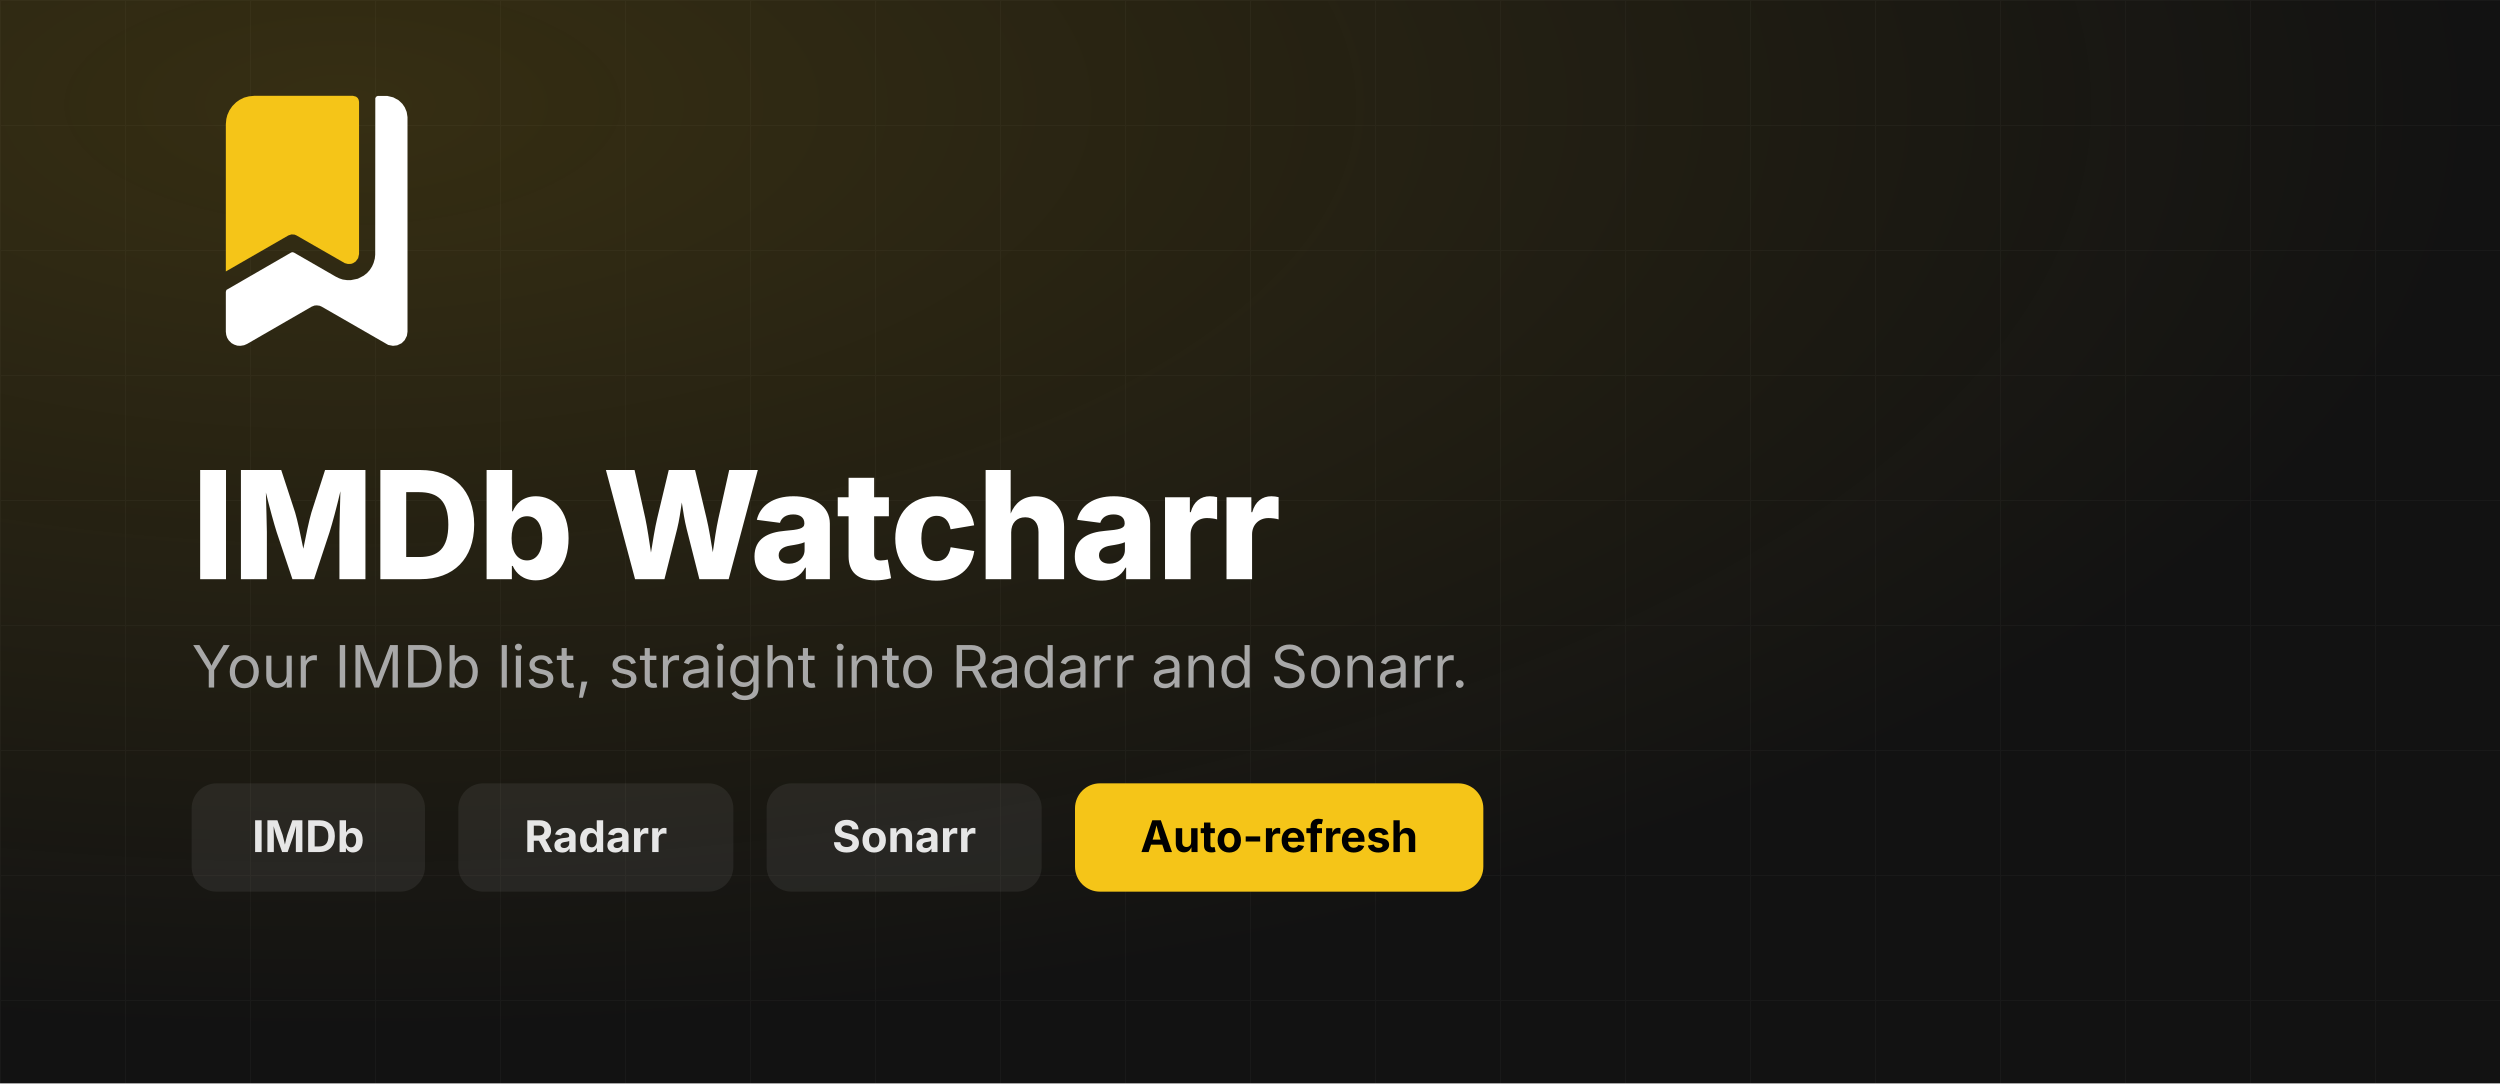
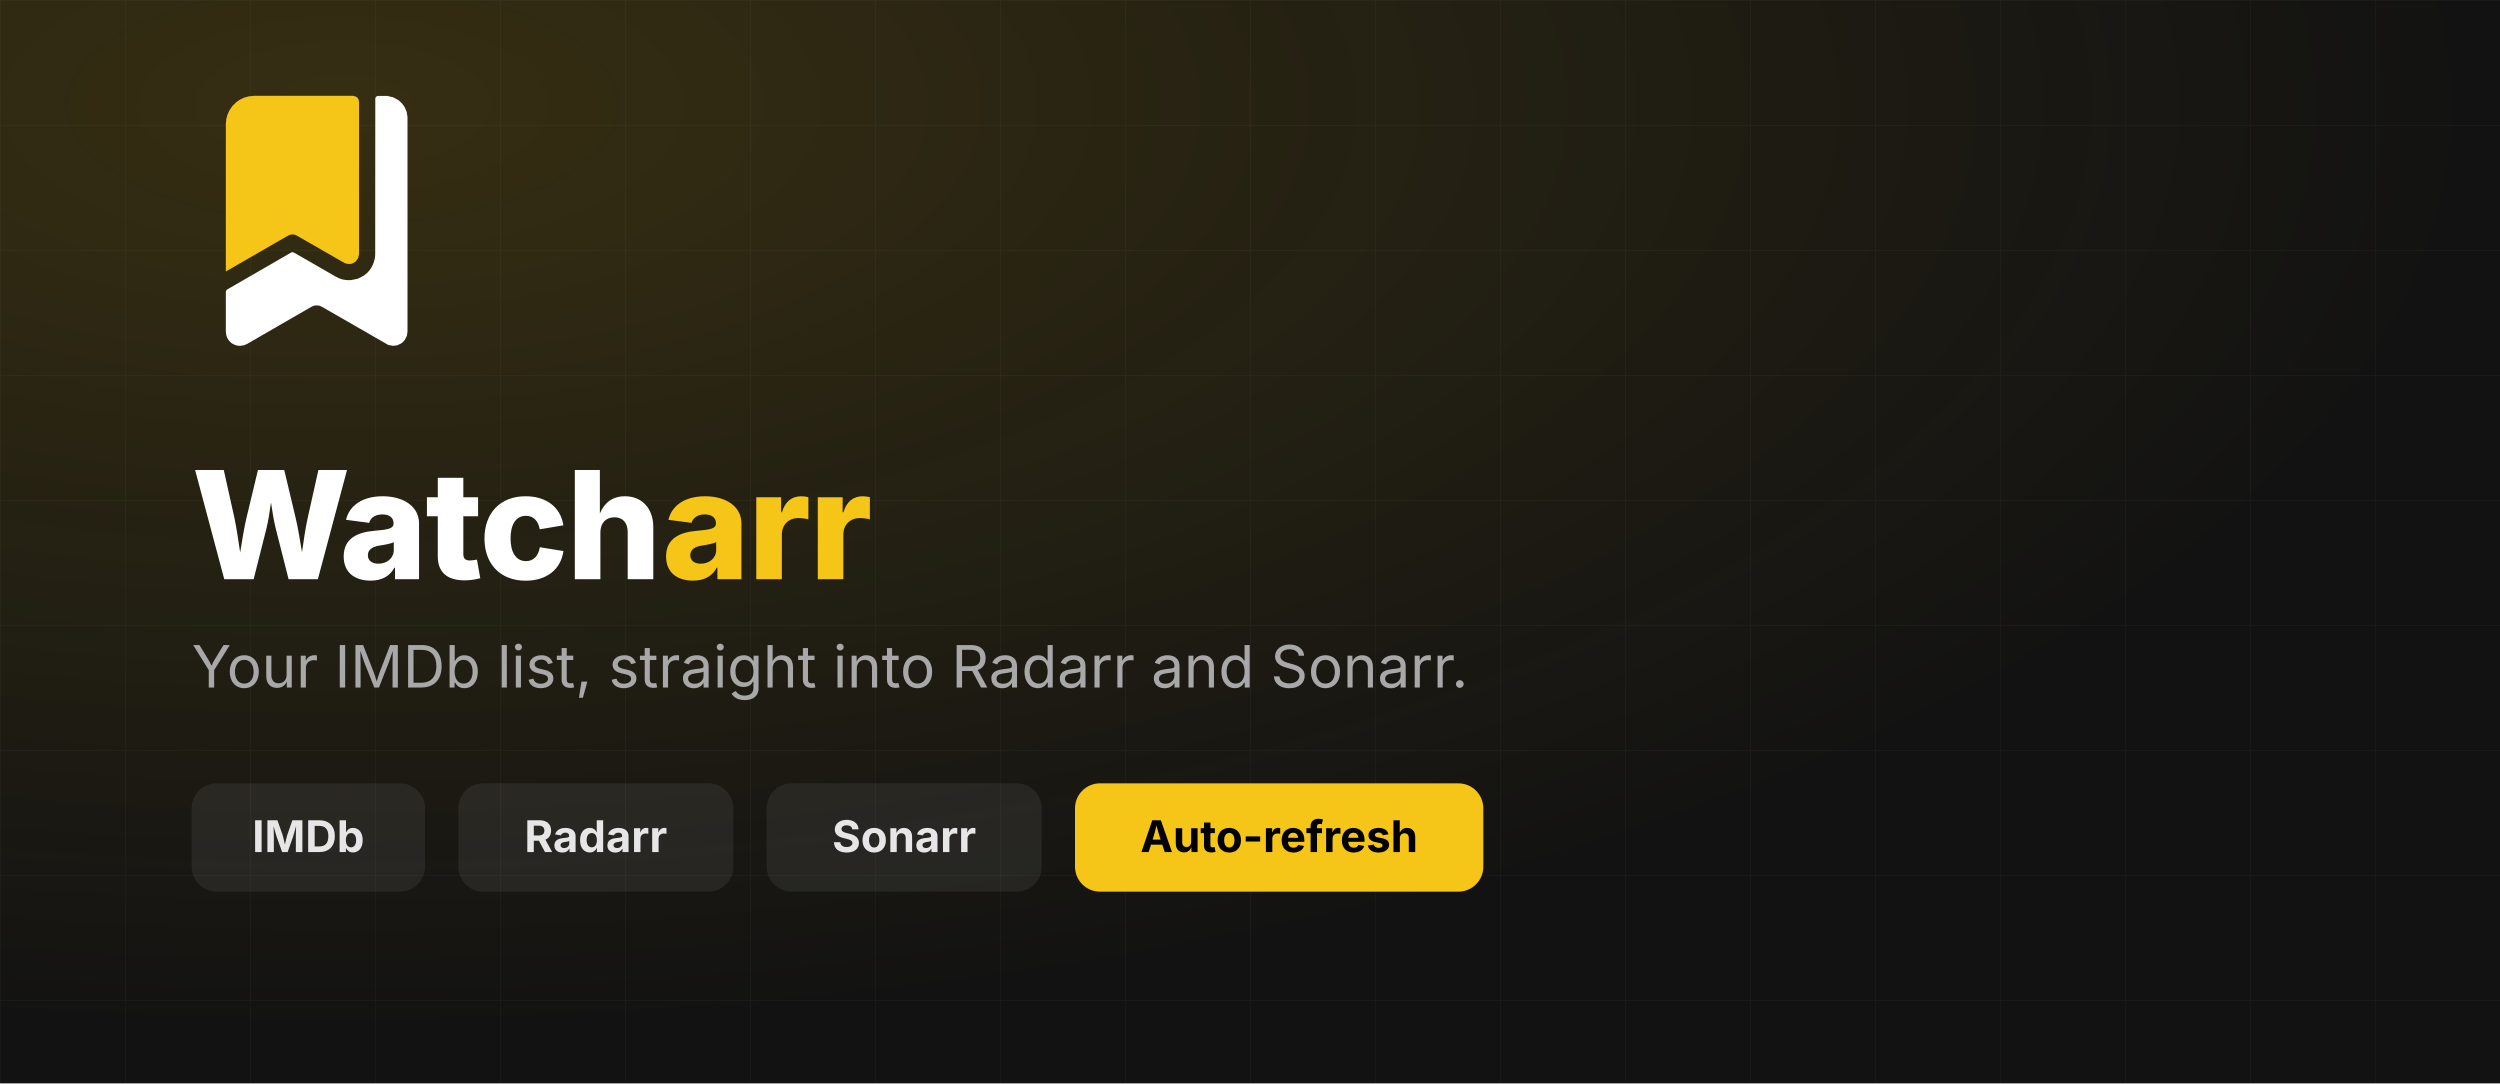
<svg xmlns="http://www.w3.org/2000/svg" width="1200" height="520" viewBox="0 0 1200 520" font-family="Inter, Segoe UI, Helvetica, Arial, sans-serif">
  <defs>
    <pattern id="grid" width="60" height="60" patternUnits="userSpaceOnUse">
      <path d="M60 0H0v60" fill="none" stroke="#ffffff" stroke-opacity="0.035" stroke-width="1" />
    </pattern>
    <radialGradient id="wash" cx="0.14" cy="0.1" r="0.85">
      <stop offset="0" stop-color="#f5c518" stop-opacity="0.16" />
      <stop offset="1" stop-color="#f5c518" stop-opacity="0" />
    </radialGradient>
  </defs>
  <rect width="1200" height="520" fill="#121212" />
  <rect width="1200" height="520" fill="url(#grid)" />
  <rect width="1200" height="520" fill="url(#wash)" />
  <svg x="92" y="46" width="120" height="120" viewBox="388.15 383 247.7 247.7">
    <path d="M422.0 411.0L422.5 405.9L423.5 402.0L425.6 397.3L428.5 393.1L432.1 389.5L435.4 387.1L440.0 384.8L444.9 383.5L450.0 383.0L548.0 383.0L551.0 383.8L552.6 385.1L553.6 386.9L554.0 389.0L554.0 539.7L553.1 543.8L550.7 547.1L548.1 548.8L546.1 549.5L543.0 549.6L539.9 548.8L492.0 521.3L490.1 520.5L487.0 520.3L484.0 521.3L422.0 557.0Z" fill="#F5C518" />
    <path d="M422.0 616.7L422.4 619.9L423.3 622.7L424.9 625.3L427.6 628.0L430.3 629.5L433.3 630.5L436.4 630.7L440.1 630.1L443.1 628.8L507.0 591.9L509.8 590.8L512.1 590.6L515.0 591.0L517.0 591.9L582.9 629.8L587.6 630.7L591.8 630.2L596.2 628.1L599.2 625.1L601.4 620.8L602.0 616.7L602.0 404.1L601.2 399.0L599.3 394.4L596.9 390.9L593.2 387.4L587.9 384.5L582.0 383.1L572.4 383.1L570.9 383.9L570.1 385.4L570.0 540.5L569.6 544.3L568.4 548.6L566.9 552.0L564.6 555.6L562.0 558.5L558.6 561.2L552.8 564.2L545.9 565.6L542.1 565.6L537.8 565.0L534.3 563.8L531.0 562.2L489.5 538.3L488.1 537.9L486.8 538.2L422.6 575.3L422.0 577.2Z" fill="#ffffff" />
  </svg>
-   <text x="92" y="278" fill="#ffffff" font-size="72" font-weight="800" letter-spacing="-1">IMDb Watcharr</text>
+   <text x="92" y="278" fill="#ffffff" font-size="72" font-weight="800" letter-spacing="-1">Watch<tspan fill="#f5c518">arr</tspan>
+   </text>
  <text x="92" y="330" fill="#a8a8a8" font-size="28">Your IMDb list, straight into Radarr and Sonarr.</text>
  <g font-size="21" font-weight="700">
    <rect x="92" y="376" width="112" height="52" rx="12" fill="#ffffff" fill-opacity="0.07" />
    <text x="148" y="409" fill="#e6e6e6" text-anchor="middle">IMDb</text>
    <rect x="220" y="376" width="132" height="52" rx="12" fill="#ffffff" fill-opacity="0.07" />
    <text x="286" y="409" fill="#e6e6e6" text-anchor="middle">Radarr</text>
    <rect x="368" y="376" width="132" height="52" rx="12" fill="#ffffff" fill-opacity="0.07" />
    <text x="434" y="409" fill="#e6e6e6" text-anchor="middle">Sonarr</text>
    <rect x="516" y="376" width="196" height="52" rx="12" fill="#f5c518" />
    <text x="614" y="409" fill="#000000" text-anchor="middle">Auto-refresh</text>
  </g>
</svg>
